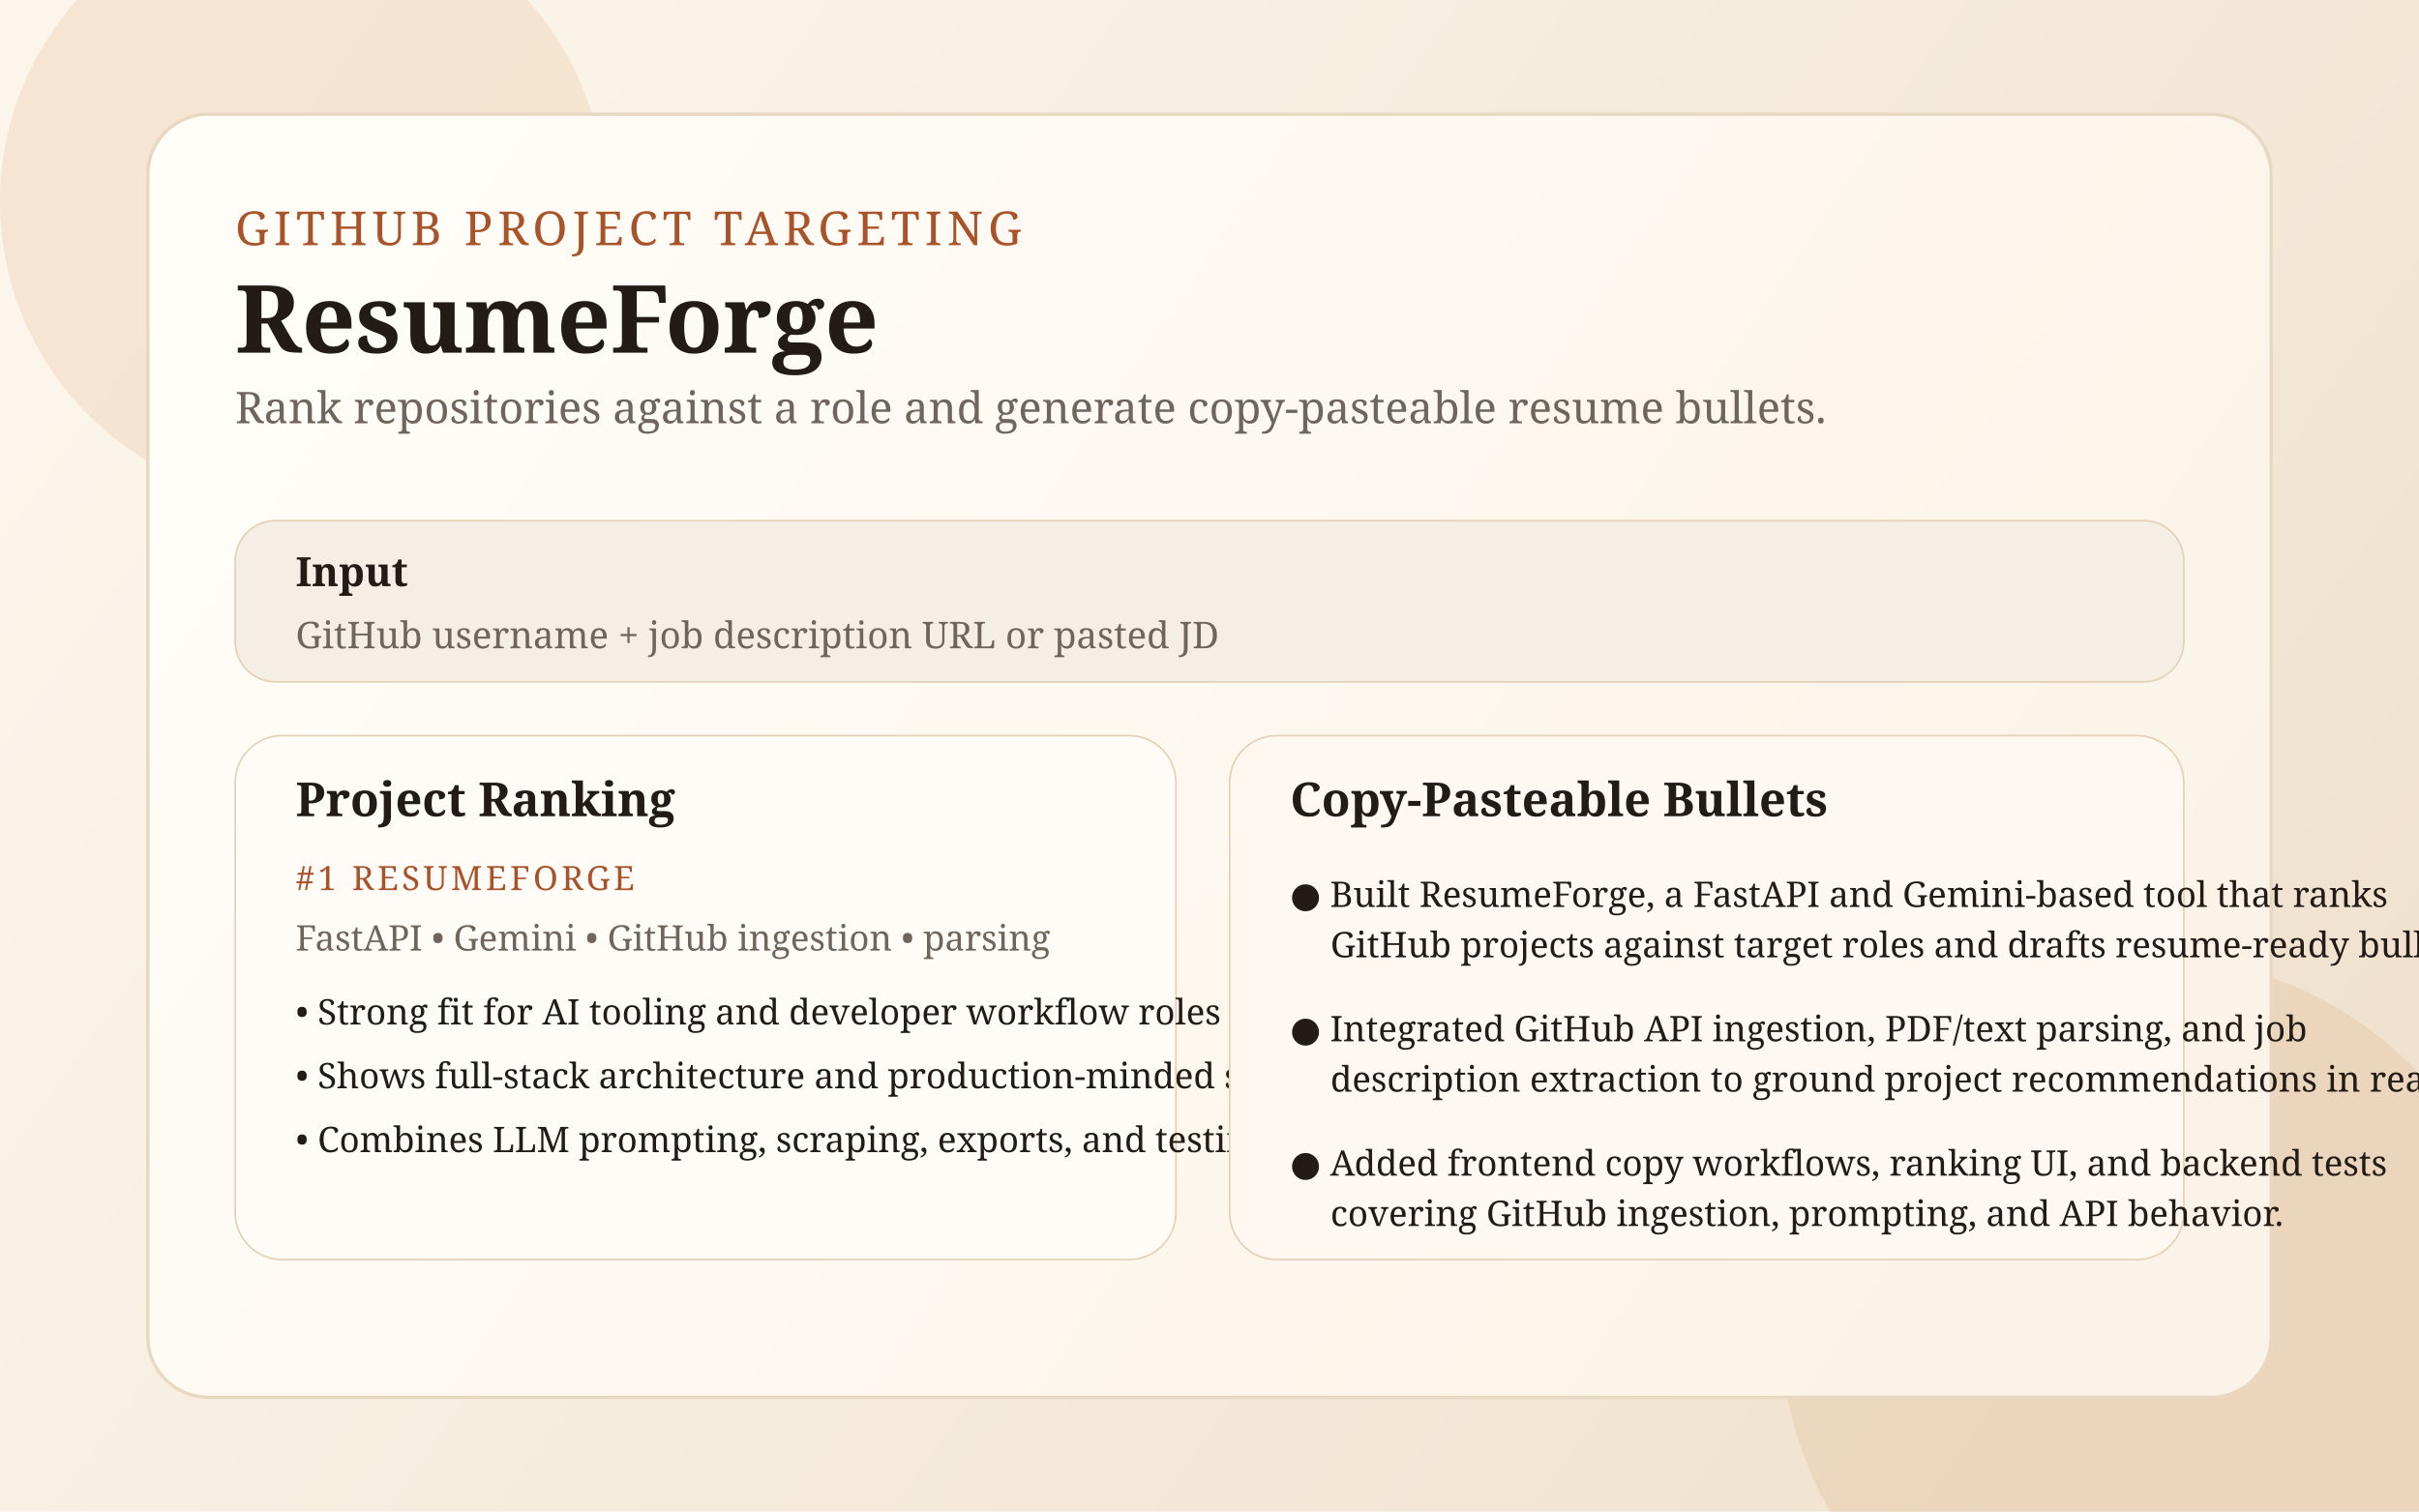
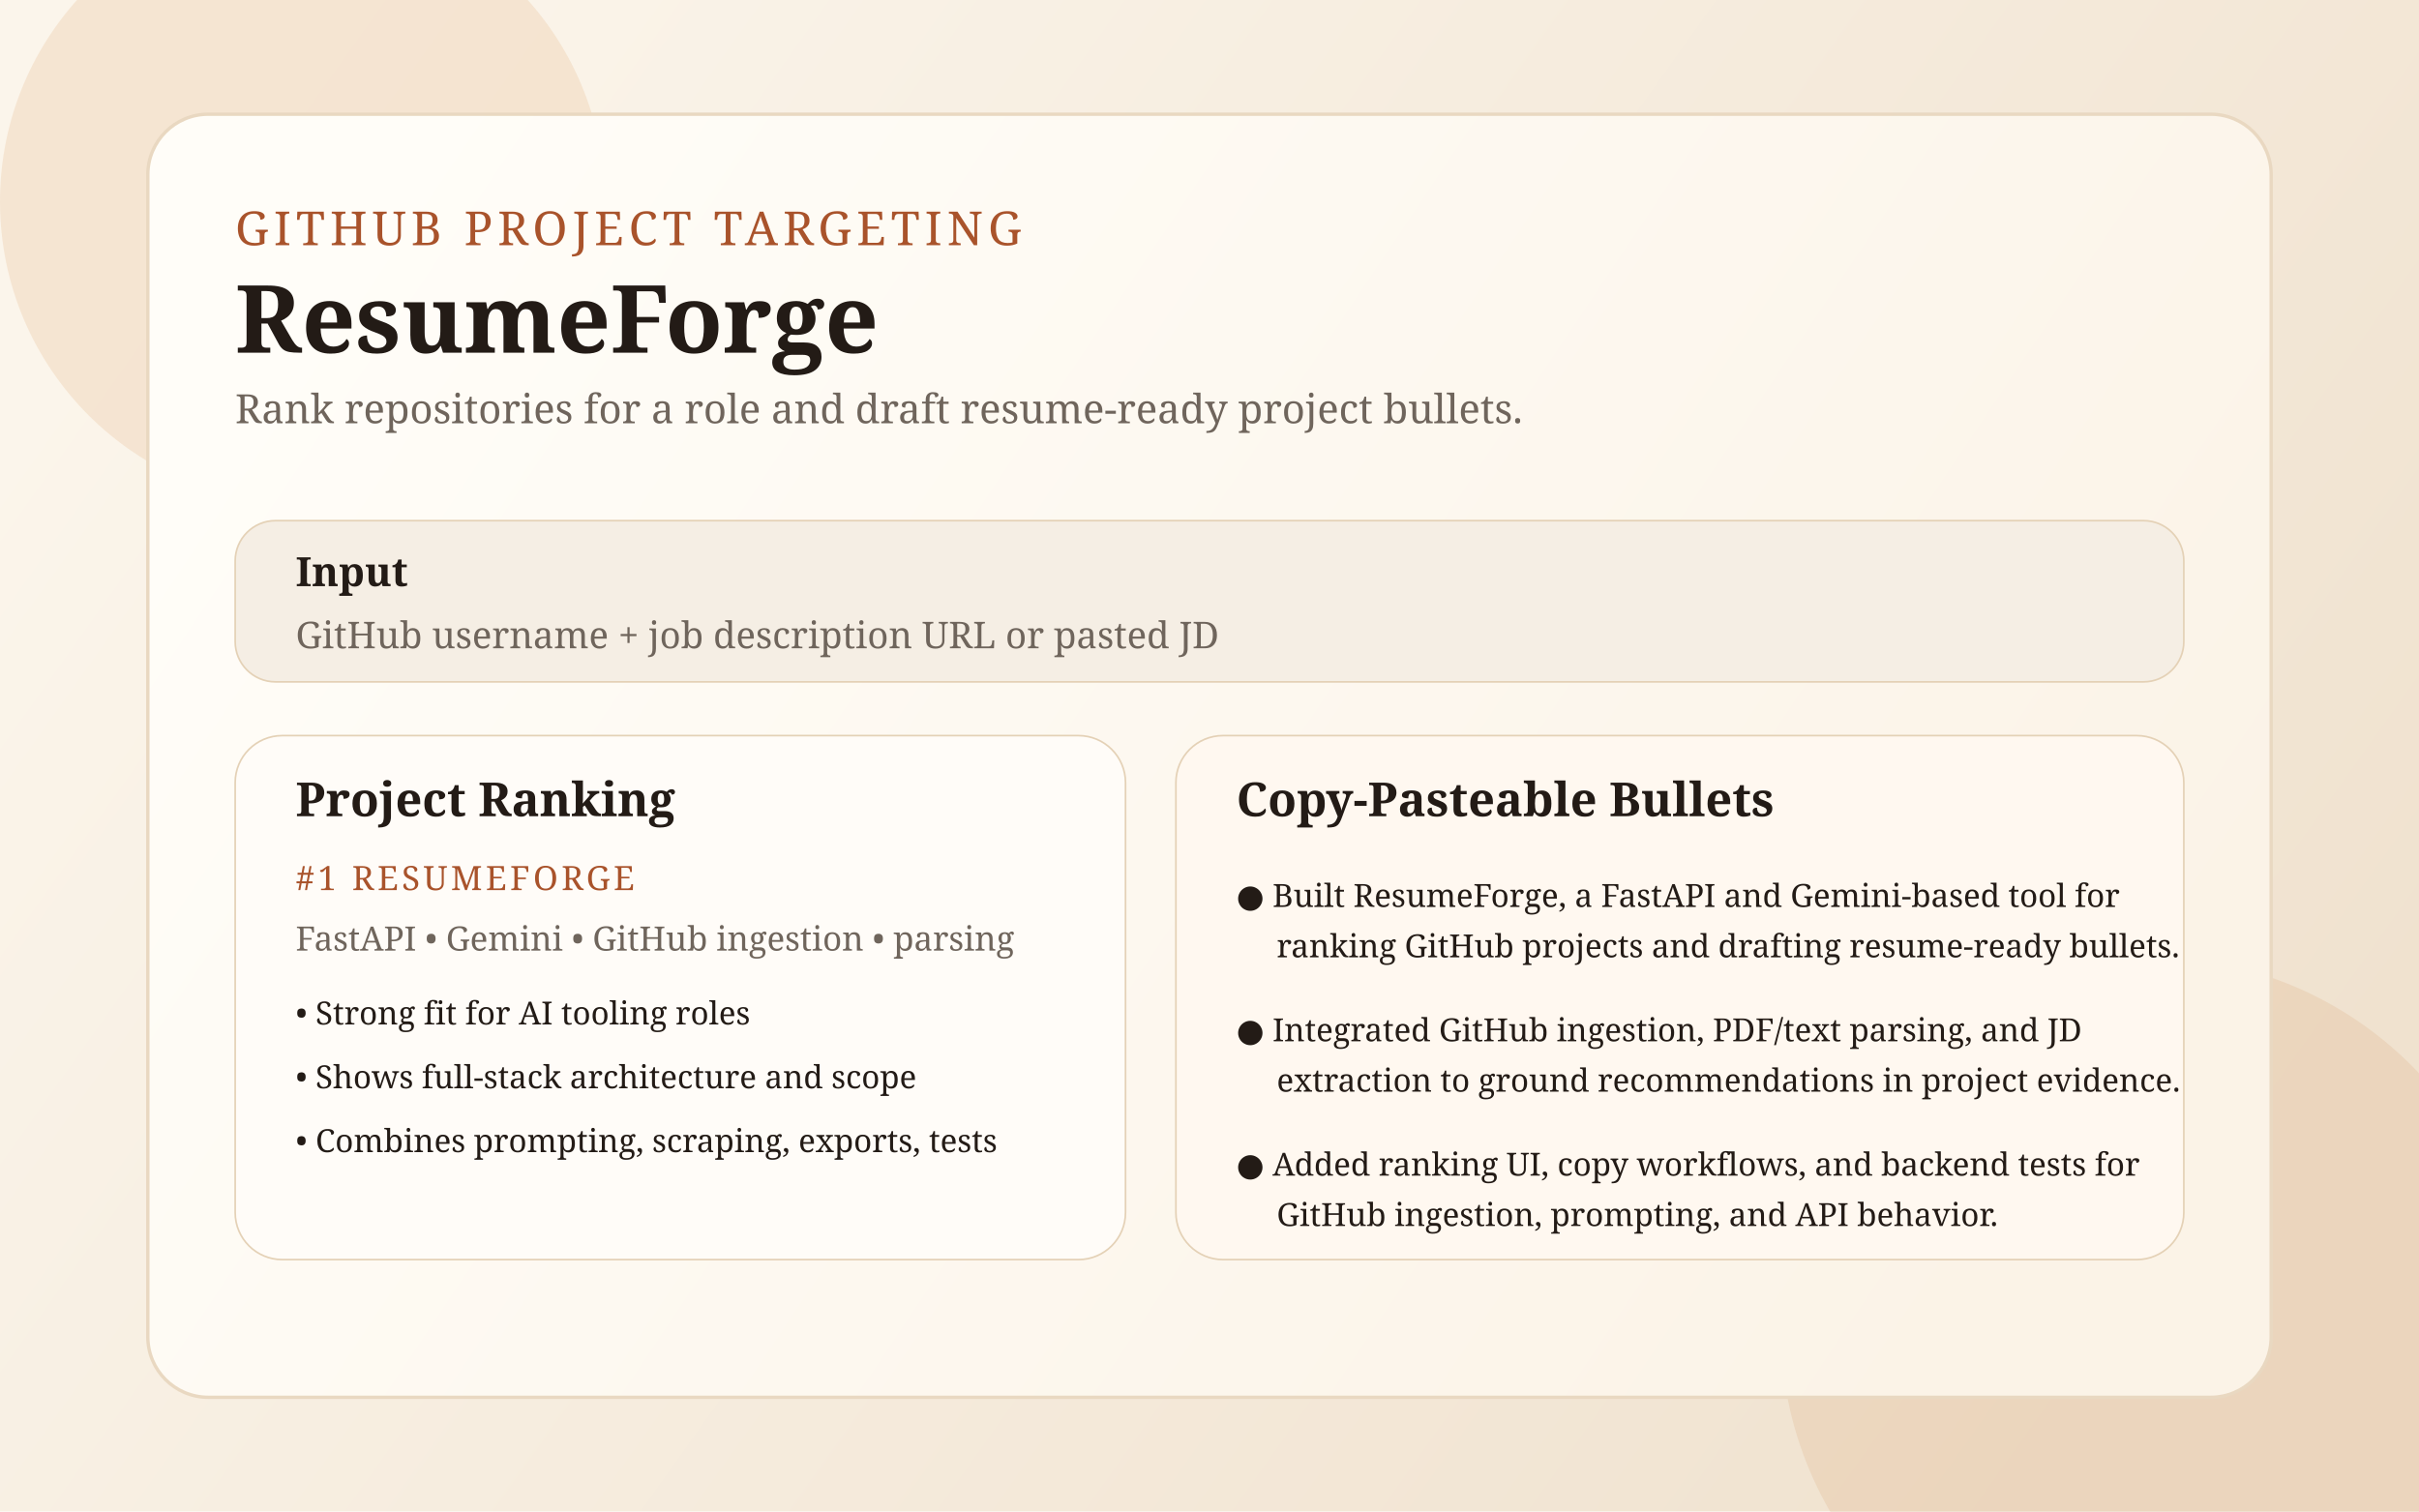
<svg xmlns="http://www.w3.org/2000/svg" width="1440" height="900" viewBox="0 0 1440 900" fill="none">
  <defs>
    <linearGradient id="bg" x1="150" y1="50" x2="1260" y2="840" gradientUnits="userSpaceOnUse">
      <stop stop-color="#FBF5EB" />
      <stop offset="1" stop-color="#F0E2CF" />
    </linearGradient>
    <linearGradient id="panel" x1="220" y1="110" x2="1190" y2="760" gradientUnits="userSpaceOnUse">
      <stop stop-color="#FFFDF8" />
      <stop offset="1" stop-color="#FBF3E7" />
    </linearGradient>
  </defs>
  <rect width="1440" height="900" fill="url(#bg)" />
  <circle cx="180" cy="120" r="180" fill="#E8C49E" fill-opacity="0.32" />
  <circle cx="1280" cy="790" r="220" fill="#D69E6D" fill-opacity="0.18" />
  <rect x="88" y="68" width="1264" height="764" rx="36" fill="url(#panel)" stroke="#E9D8C1" stroke-width="2" />
  <text x="140" y="146" fill="#A9532B" font-family="Georgia, serif" font-size="28" letter-spacing="3">GITHUB PROJECT TARGETING</text>
  <text x="140" y="210" fill="#231B16" font-family="Georgia, serif" font-size="56" font-weight="700">ResumeForge</text>
-   <text x="140" y="252" fill="#6F655C" font-family="Georgia, serif" font-size="26">Rank repositories against a role and generate copy-pasteable resume bullets.</text>
+   <text x="140" y="252" fill="#6F655C" font-family="Georgia, serif" font-size="24">Rank repositories for a role and draft resume-ready project bullets.</text>
  <rect x="140" y="310" width="1160" height="96" rx="24" fill="#F5EEE4" stroke="#E4D1B6" />
  <text x="176" y="349" fill="#231B16" font-family="Georgia, serif" font-size="24" font-weight="700">Input</text>
  <text x="176" y="386" fill="#6F655C" font-family="Georgia, serif" font-size="22">GitHub username + job description URL or pasted JD</text>
-   <rect x="140" y="438" width="560" height="312" rx="28" fill="#FFFCF8" stroke="#E4D1B6" />
+   <rect x="140" y="438" width="530" height="312" rx="28" fill="#FFFCF8" stroke="#E4D1B6" />
  <text x="176" y="486" fill="#231B16" font-family="Georgia, serif" font-size="28" font-weight="700">Project Ranking</text>
  <text x="176" y="530" fill="#A9532B" font-family="Georgia, serif" font-size="20" letter-spacing="2">#1 RESUMEFORGE</text>
-   <text x="176" y="566" fill="#6F655C" font-family="Georgia, serif" font-size="21">FastAPI • Gemini • GitHub ingestion • parsing</text>
-   <text x="176" y="610" fill="#231B16" font-family="Georgia, serif" font-size="21">• Strong fit for AI tooling and developer workflow roles</text>
-   <text x="176" y="648" fill="#231B16" font-family="Georgia, serif" font-size="21">• Shows full-stack architecture and production-minded scope</text>
-   <text x="176" y="686" fill="#231B16" font-family="Georgia, serif" font-size="21">• Combines LLM prompting, scraping, exports, and testing</text>
-   <rect x="732" y="438" width="568" height="312" rx="28" fill="#FFF8F0" stroke="#E4D1B6" />
-   <text x="768" y="486" fill="#231B16" font-family="Georgia, serif" font-size="28" font-weight="700">Copy-Pasteable Bullets</text>
-   <text x="768" y="540" fill="#231B16" font-family="Georgia, serif" font-size="21">● Built ResumeForge, a FastAPI and Gemini-based tool that ranks</text>
-   <text x="792" y="570" fill="#231B16" font-family="Georgia, serif" font-size="21">GitHub projects against target roles and drafts resume-ready bullets.</text>
-   <text x="768" y="620" fill="#231B16" font-family="Georgia, serif" font-size="21">● Integrated GitHub API ingestion, PDF/text parsing, and job</text>
-   <text x="792" y="650" fill="#231B16" font-family="Georgia, serif" font-size="21">description extraction to ground project recommendations in real evidence.</text>
-   <text x="768" y="700" fill="#231B16" font-family="Georgia, serif" font-size="21">● Added frontend copy workflows, ranking UI, and backend tests</text>
-   <text x="792" y="730" fill="#231B16" font-family="Georgia, serif" font-size="21">covering GitHub ingestion, prompting, and API behavior.</text>
+   <text x="176" y="566" fill="#6F655C" font-family="Georgia, serif" font-size="20">FastAPI • Gemini • GitHub ingestion • parsing</text>
+   <text x="176" y="610" fill="#231B16" font-family="Georgia, serif" font-size="19">• Strong fit for AI tooling roles</text>
+   <text x="176" y="648" fill="#231B16" font-family="Georgia, serif" font-size="19">• Shows full-stack architecture and scope</text>
+   <text x="176" y="686" fill="#231B16" font-family="Georgia, serif" font-size="19">• Combines prompting, scraping, exports, tests</text>
+   <rect x="700" y="438" width="600" height="312" rx="28" fill="#FFF8F0" stroke="#E4D1B6" />
+   <text x="736" y="486" fill="#231B16" font-family="Georgia, serif" font-size="28" font-weight="700">Copy-Pasteable Bullets</text>
+   <text x="736" y="540" fill="#231B16" font-family="Georgia, serif" font-size="19">● Built ResumeForge, a FastAPI and Gemini-based tool for</text>
+   <text x="760" y="570" fill="#231B16" font-family="Georgia, serif" font-size="19">ranking GitHub projects and drafting resume-ready bullets.</text>
+   <text x="736" y="620" fill="#231B16" font-family="Georgia, serif" font-size="19">● Integrated GitHub ingestion, PDF/text parsing, and JD</text>
+   <text x="760" y="650" fill="#231B16" font-family="Georgia, serif" font-size="19">extraction to ground recommendations in project evidence.</text>
+   <text x="736" y="700" fill="#231B16" font-family="Georgia, serif" font-size="19">● Added ranking UI, copy workflows, and backend tests for</text>
+   <text x="760" y="730" fill="#231B16" font-family="Georgia, serif" font-size="19">GitHub ingestion, prompting, and API behavior.</text>
</svg>
